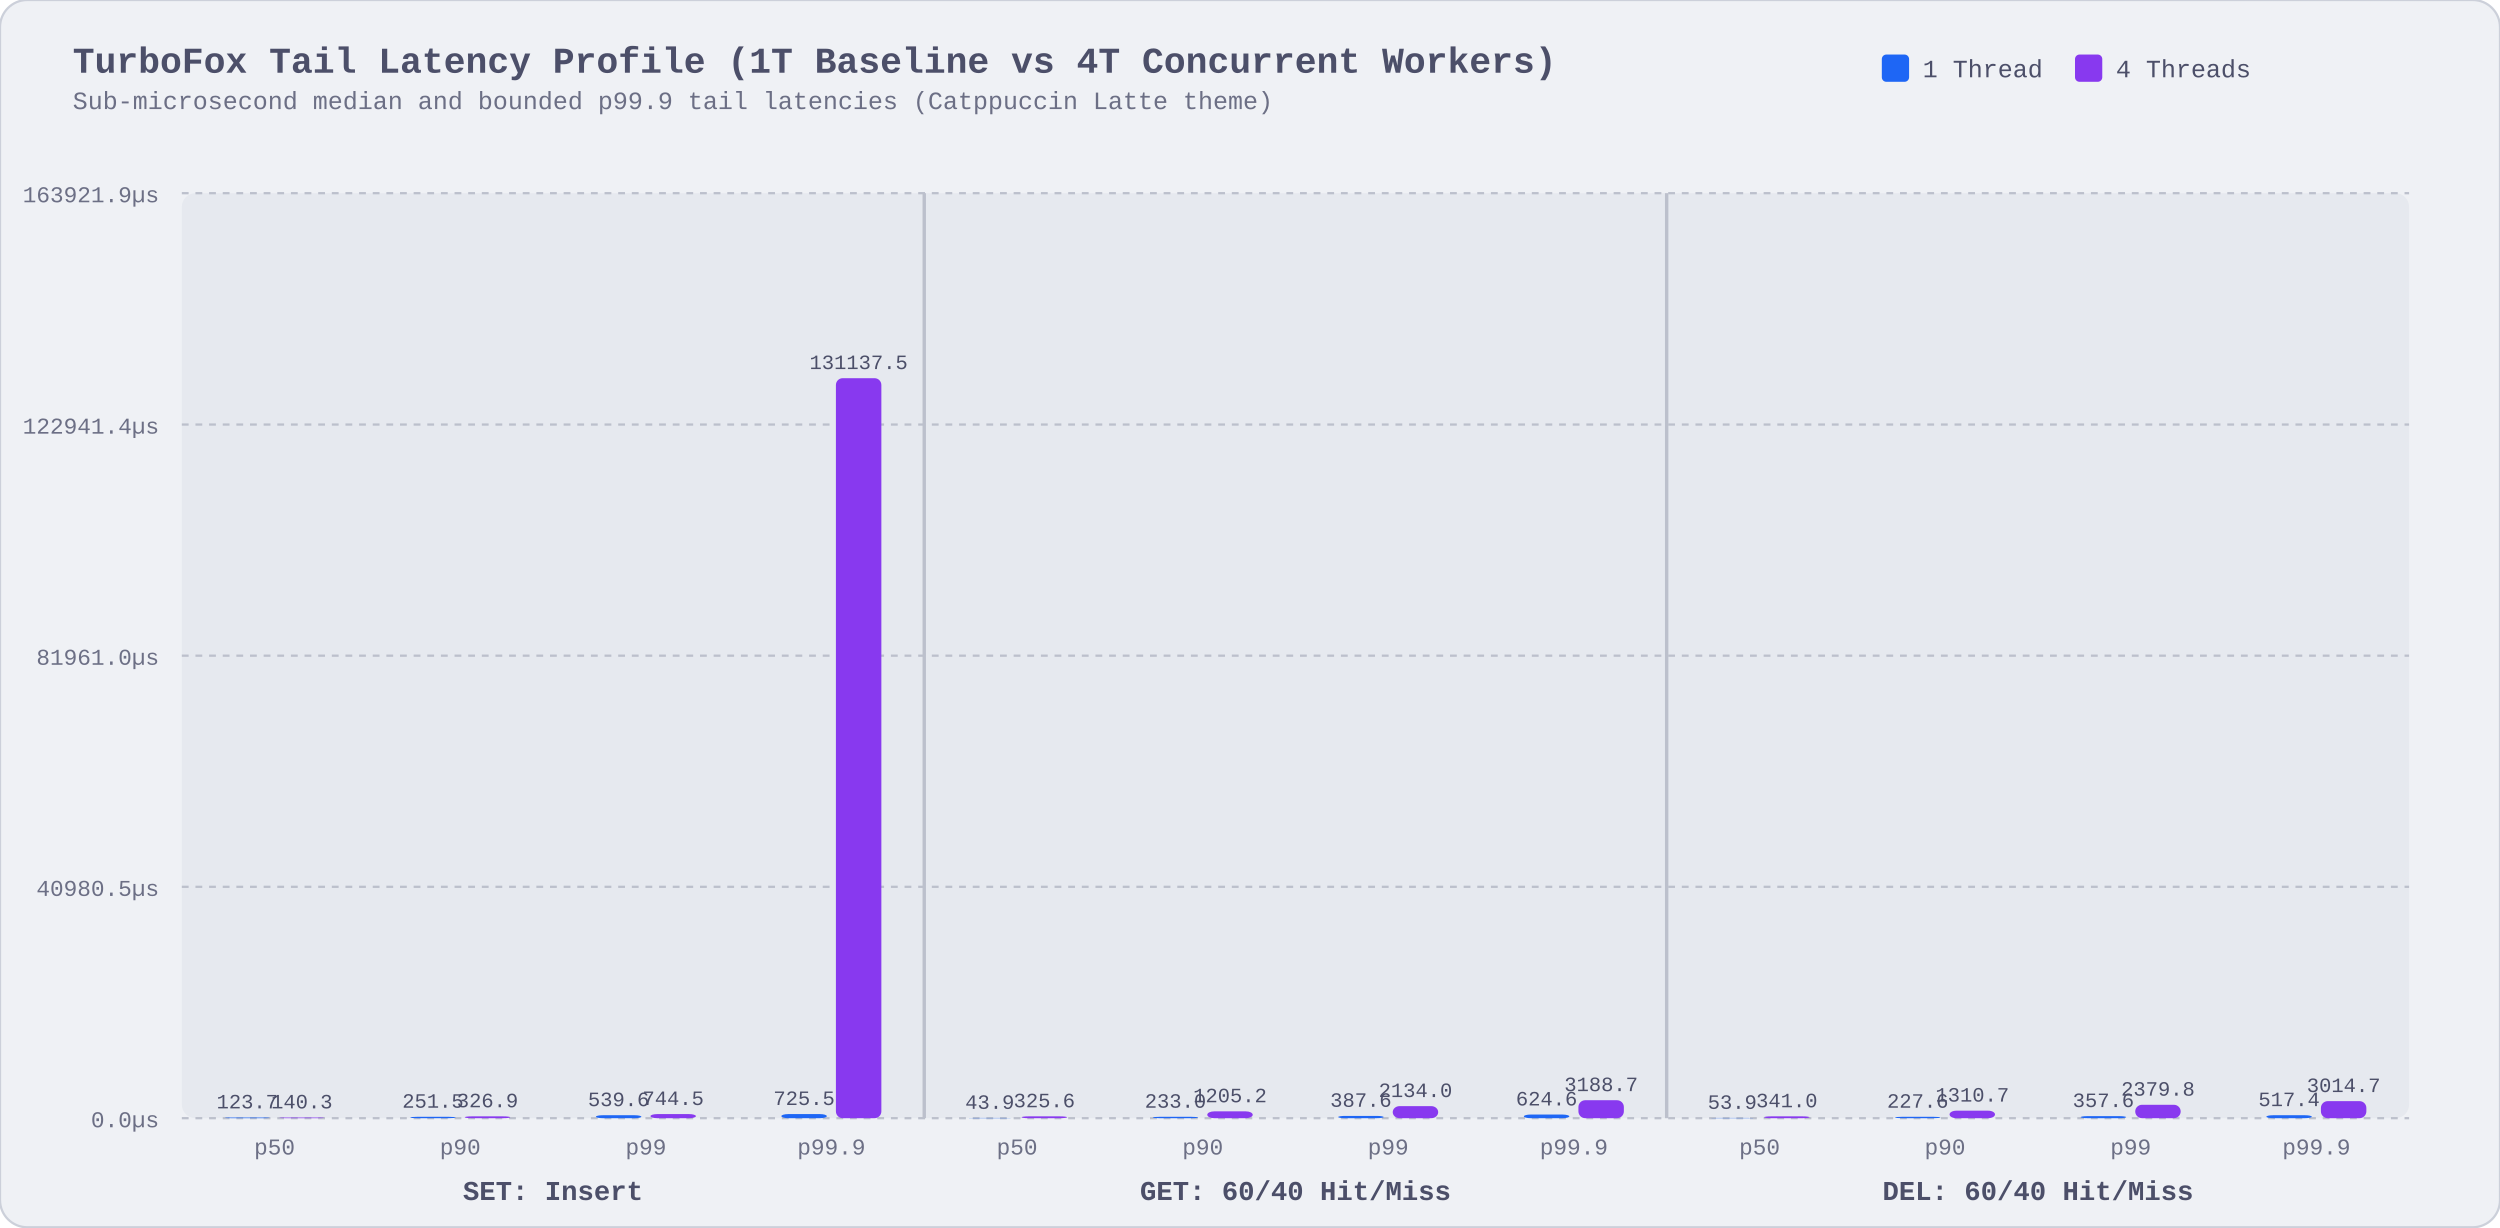
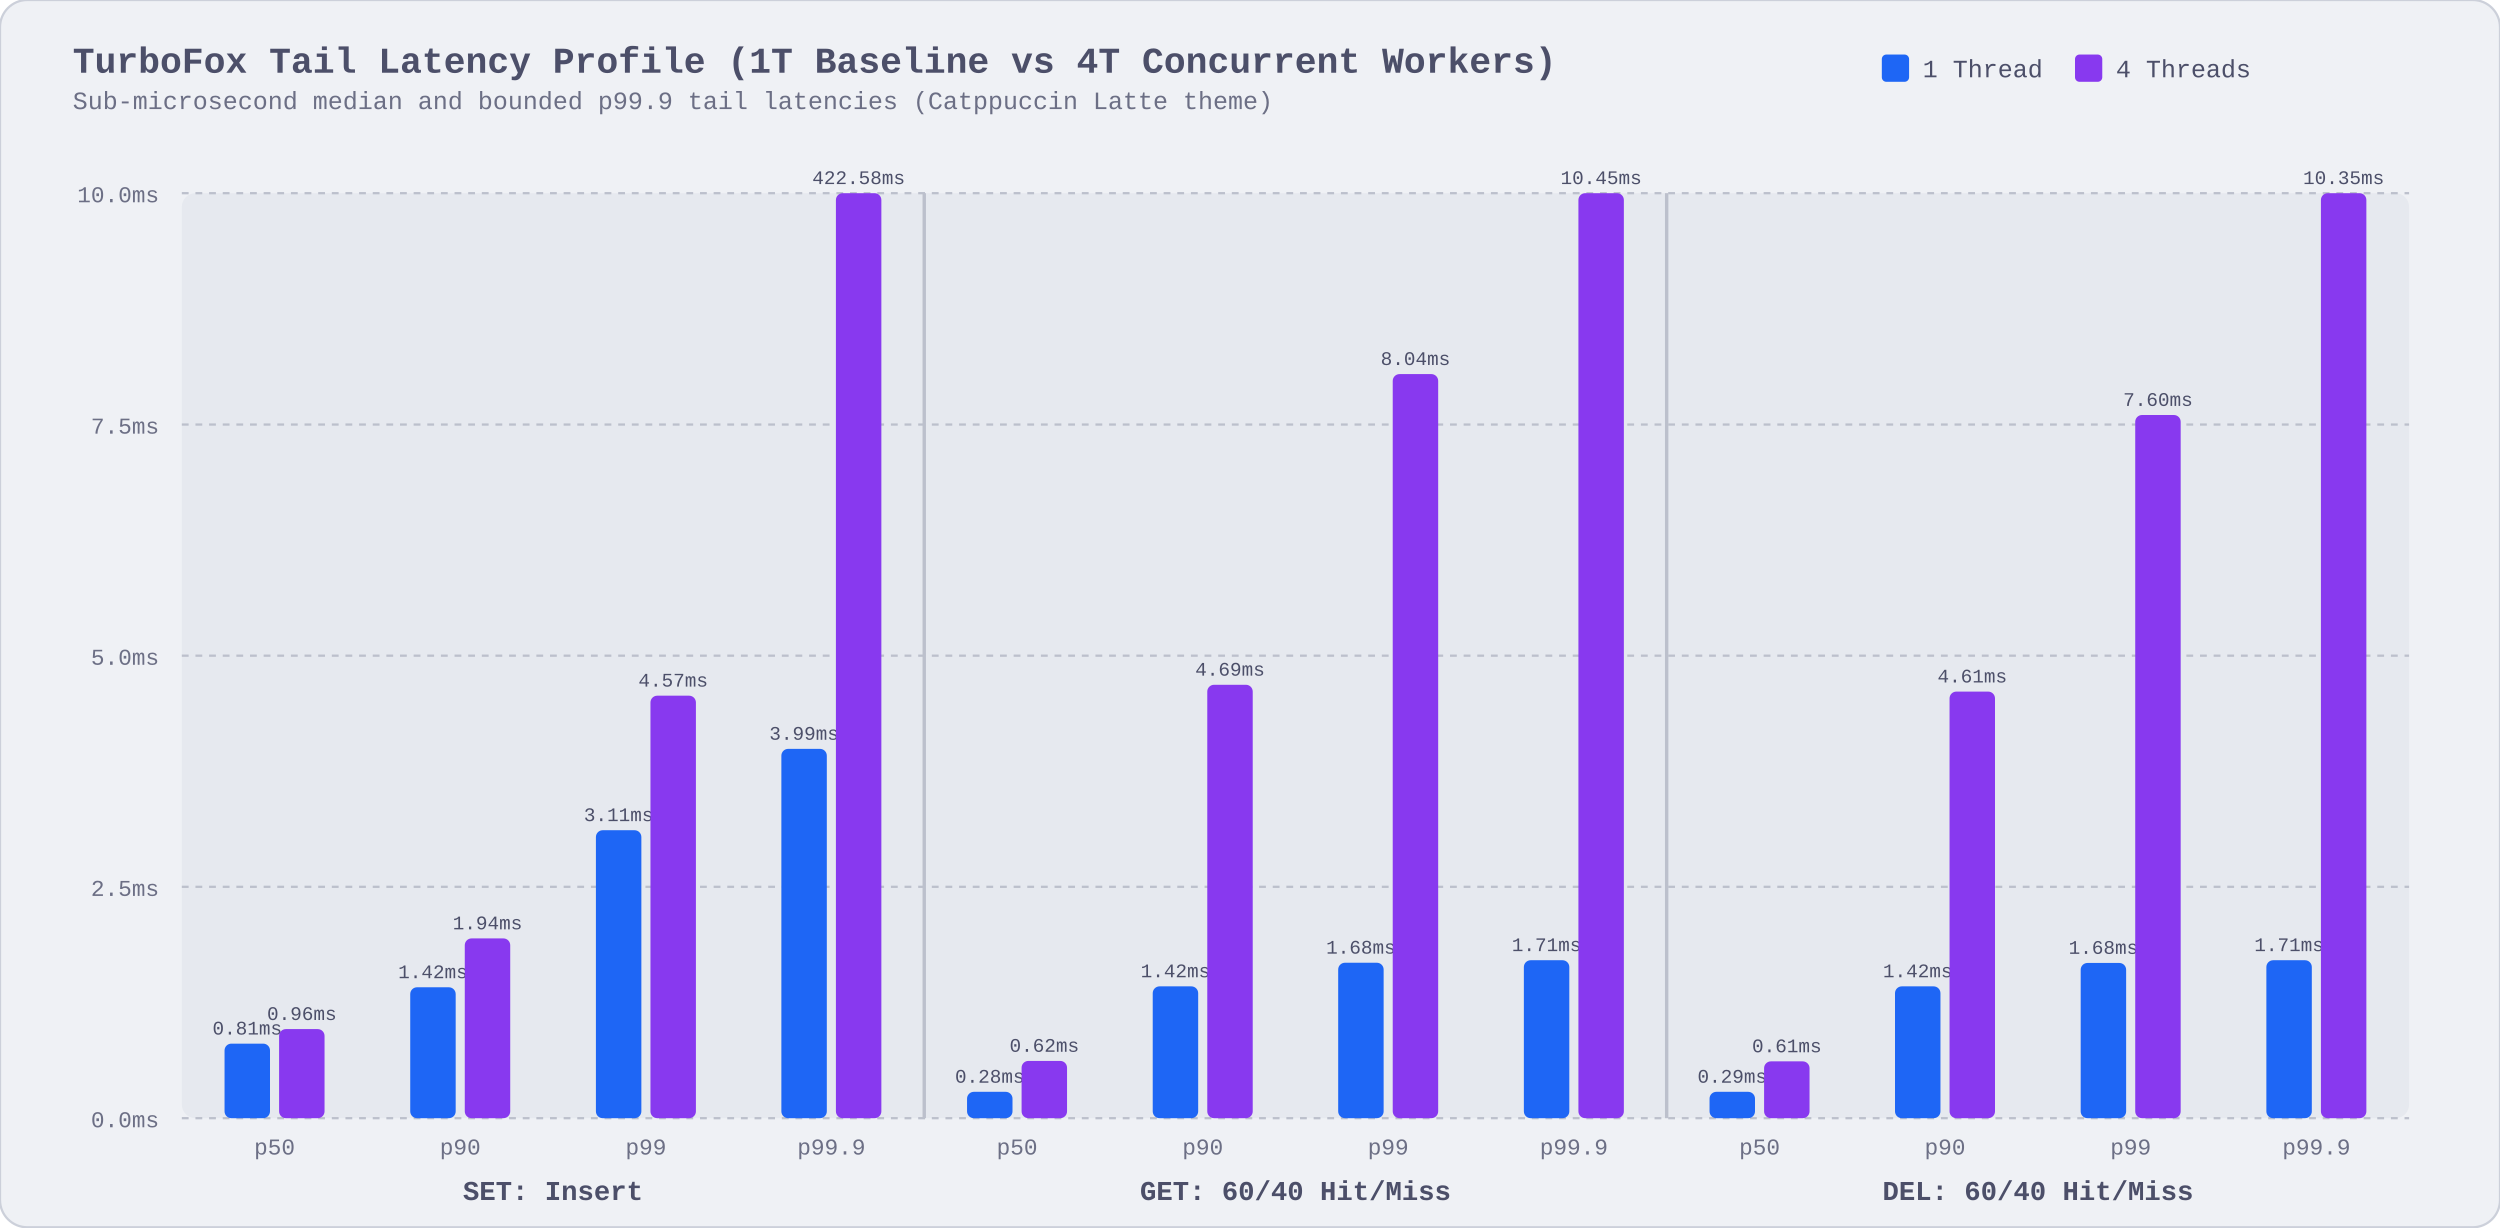
<svg xmlns="http://www.w3.org/2000/svg" viewBox="0 0 1100 540" width="1100" height="540" style="background:#eff1f5; font-family:ui-monospace,'SF Mono',Menlo,Monaco,Consolas,'Liberation Mono',monospace;">
  <rect width="1100" height="540" rx="12" fill="#eff1f5" stroke="#ccd0da" stroke-width="1" />
  <text x="32" y="32" fill="#4c4f69" font-size="16" font-weight="bold">TurboFox Tail Latency Profile (1T Baseline vs 4T Concurrent Workers)</text>
  <text x="32" y="48" fill="#6c6f85" font-size="11">Sub-microsecond median and bounded p99.9 tail latencies (Catppuccin Latte theme)</text>
  <rect x="828" y="24" width="12" height="12" rx="2" fill="#1e66f5" />
  <text x="846" y="34" fill="#4c4f69" font-size="11">1 Thread</text>
  <rect x="913" y="24" width="12" height="12" rx="2" fill="#8839ef" />
  <text x="931" y="34" fill="#4c4f69" font-size="11">4 Threads</text>
  <rect x="80" y="85" width="980" height="407" fill="#e6e9ef" rx="6" />
  <line x1="80" y1="492.0" x2="1060" y2="492.0" stroke="#bcc0cc" stroke-dasharray="3,3" stroke-width="1" />
-   <text x="70" y="496.0" fill="#6c6f85" font-size="10" text-anchor="end">0.0µs</text>
+   <text x="70" y="496.0" fill="#6c6f85" font-size="10" text-anchor="end">0.0ms</text>
  <line x1="80" y1="390.2" x2="1060" y2="390.2" stroke="#bcc0cc" stroke-dasharray="3,3" stroke-width="1" />
-   <text x="70" y="394.2" fill="#6c6f85" font-size="10" text-anchor="end">40980.5µs</text>
+   <text x="70" y="394.2" fill="#6c6f85" font-size="10" text-anchor="end">2.5ms</text>
  <line x1="80" y1="288.5" x2="1060" y2="288.5" stroke="#bcc0cc" stroke-dasharray="3,3" stroke-width="1" />
-   <text x="70" y="292.5" fill="#6c6f85" font-size="10" text-anchor="end">81961.0µs</text>
+   <text x="70" y="292.5" fill="#6c6f85" font-size="10" text-anchor="end">5.0ms</text>
  <line x1="80" y1="186.8" x2="1060" y2="186.8" stroke="#bcc0cc" stroke-dasharray="3,3" stroke-width="1" />
-   <text x="70" y="190.8" fill="#6c6f85" font-size="10" text-anchor="end">122941.4µs</text>
+   <text x="70" y="190.8" fill="#6c6f85" font-size="10" text-anchor="end">7.5ms</text>
  <line x1="80" y1="85.0" x2="1060" y2="85.0" stroke="#bcc0cc" stroke-dasharray="3,3" stroke-width="1" />
-   <text x="70" y="89.0" fill="#6c6f85" font-size="10" text-anchor="end">163921.9µs</text>
-   <rect x="98.8" y="491.7" width="20" height="0.3" rx="3" fill="#1e66f5" />
-   <text x="108.8" y="487.7" fill="#4c4f69" font-size="9" text-anchor="middle">123.7</text>
-   <rect x="122.8" y="491.7" width="20" height="0.3" rx="3" fill="#8839ef" />
-   <text x="132.8" y="487.7" fill="#4c4f69" font-size="9" text-anchor="middle">140.3</text>
+   <text x="70" y="89.0" fill="#6c6f85" font-size="10" text-anchor="end">10.0ms</text>
+   <rect x="98.8" y="459.2" width="20" height="32.8" rx="3" fill="#1e66f5" />
+   <text x="108.8" y="455.2" fill="#4c4f69" font-size="8.5" text-anchor="middle">0.81ms</text>
+   <rect x="122.8" y="452.8" width="20" height="39.2" rx="3" fill="#8839ef" />
+   <text x="132.8" y="448.8" fill="#4c4f69" font-size="8.5" text-anchor="middle">0.96ms</text>
  <text x="120.8" y="508.0" fill="#6c6f85" font-size="10" text-anchor="middle">p50</text>
-   <rect x="180.5" y="491.4" width="20" height="0.6" rx="3" fill="#1e66f5" />
-   <text x="190.5" y="487.4" fill="#4c4f69" font-size="9" text-anchor="middle">251.5</text>
-   <rect x="204.5" y="491.2" width="20" height="0.8" rx="3" fill="#8839ef" />
-   <text x="214.5" y="487.2" fill="#4c4f69" font-size="9" text-anchor="middle">326.9</text>
+   <rect x="180.5" y="434.4" width="20" height="57.6" rx="3" fill="#1e66f5" />
+   <text x="190.5" y="430.4" fill="#4c4f69" font-size="8.5" text-anchor="middle">1.42ms</text>
+   <rect x="204.5" y="412.9" width="20" height="79.1" rx="3" fill="#8839ef" />
+   <text x="214.5" y="408.9" fill="#4c4f69" font-size="8.5" text-anchor="middle">1.94ms</text>
  <text x="202.5" y="508.0" fill="#6c6f85" font-size="10" text-anchor="middle">p90</text>
-   <rect x="262.2" y="490.7" width="20" height="1.3" rx="3" fill="#1e66f5" />
-   <text x="272.2" y="486.7" fill="#4c4f69" font-size="9" text-anchor="middle">539.6</text>
-   <rect x="286.2" y="490.2" width="20" height="1.8" rx="3" fill="#8839ef" />
-   <text x="296.2" y="486.2" fill="#4c4f69" font-size="9" text-anchor="middle">744.5</text>
+   <rect x="262.2" y="365.3" width="20" height="126.7" rx="3" fill="#1e66f5" />
+   <text x="272.2" y="361.3" fill="#4c4f69" font-size="8.5" text-anchor="middle">3.11ms</text>
+   <rect x="286.2" y="306.1" width="20" height="185.9" rx="3" fill="#8839ef" />
+   <text x="296.2" y="302.1" fill="#4c4f69" font-size="8.5" text-anchor="middle">4.57ms</text>
  <text x="284.2" y="508.0" fill="#6c6f85" font-size="10" text-anchor="middle">p99</text>
-   <rect x="343.8" y="490.2" width="20" height="1.8" rx="3" fill="#1e66f5" />
-   <text x="353.8" y="486.2" fill="#4c4f69" font-size="9" text-anchor="middle">725.5</text>
-   <rect x="367.8" y="166.4" width="20" height="325.6" rx="3" fill="#8839ef" />
-   <text x="377.8" y="162.4" fill="#4c4f69" font-size="9" text-anchor="middle">131137.5</text>
+   <rect x="343.8" y="329.5" width="20" height="162.5" rx="3" fill="#1e66f5" />
+   <text x="353.8" y="325.5" fill="#4c4f69" font-size="8.5" text-anchor="middle">3.99ms</text>
+   <rect x="367.8" y="85.0" width="20" height="407.0" rx="3" fill="#8839ef" />
+   <text x="377.8" y="81.0" fill="#4c4f69" font-size="8.5" text-anchor="middle">422.58ms</text>
  <text x="365.8" y="508.0" fill="#6c6f85" font-size="10" text-anchor="middle">p99.9</text>
  <text x="243.3" y="528.0" fill="#4c4f69" font-size="12" font-weight="bold" text-anchor="middle">SET: Insert</text>
-   <rect x="425.5" y="491.9" width="20" height="0.1" rx="3" fill="#1e66f5" />
-   <text x="435.5" y="487.9" fill="#4c4f69" font-size="9" text-anchor="middle">43.9</text>
-   <rect x="449.5" y="491.2" width="20" height="0.8" rx="3" fill="#8839ef" />
-   <text x="459.5" y="487.2" fill="#4c4f69" font-size="9" text-anchor="middle">325.6</text>
+   <rect x="425.5" y="480.4" width="20" height="11.6" rx="3" fill="#1e66f5" />
+   <text x="435.5" y="476.4" fill="#4c4f69" font-size="8.5" text-anchor="middle">0.28ms</text>
+   <rect x="449.5" y="466.8" width="20" height="25.2" rx="3" fill="#8839ef" />
+   <text x="459.5" y="462.8" fill="#4c4f69" font-size="8.5" text-anchor="middle">0.62ms</text>
  <text x="447.5" y="508.0" fill="#6c6f85" font-size="10" text-anchor="middle">p50</text>
-   <rect x="507.2" y="491.4" width="20" height="0.6" rx="3" fill="#1e66f5" />
-   <text x="517.2" y="487.4" fill="#4c4f69" font-size="9" text-anchor="middle">233.0</text>
-   <rect x="531.2" y="489.0" width="20" height="3.0" rx="3" fill="#8839ef" />
-   <text x="541.2" y="485.0" fill="#4c4f69" font-size="9" text-anchor="middle">1205.2</text>
+   <rect x="507.2" y="434.0" width="20" height="58.0" rx="3" fill="#1e66f5" />
+   <text x="517.2" y="430.0" fill="#4c4f69" font-size="8.5" text-anchor="middle">1.42ms</text>
+   <rect x="531.2" y="301.3" width="20" height="190.7" rx="3" fill="#8839ef" />
+   <text x="541.2" y="297.3" fill="#4c4f69" font-size="8.5" text-anchor="middle">4.69ms</text>
  <text x="529.2" y="508.0" fill="#6c6f85" font-size="10" text-anchor="middle">p90</text>
-   <rect x="588.8" y="491.0" width="20" height="1.0" rx="3" fill="#1e66f5" />
-   <text x="598.8" y="487.0" fill="#4c4f69" font-size="9" text-anchor="middle">387.6</text>
-   <rect x="612.8" y="486.7" width="20" height="5.3" rx="3" fill="#8839ef" />
-   <text x="622.8" y="482.7" fill="#4c4f69" font-size="9" text-anchor="middle">2134.0</text>
+   <rect x="588.8" y="423.6" width="20" height="68.4" rx="3" fill="#1e66f5" />
+   <text x="598.8" y="419.6" fill="#4c4f69" font-size="8.5" text-anchor="middle">1.68ms</text>
+   <rect x="612.8" y="164.6" width="20" height="327.4" rx="3" fill="#8839ef" />
+   <text x="622.8" y="160.6" fill="#4c4f69" font-size="8.5" text-anchor="middle">8.04ms</text>
  <text x="610.8" y="508.0" fill="#6c6f85" font-size="10" text-anchor="middle">p99</text>
-   <rect x="670.5" y="490.4" width="20" height="1.6" rx="3" fill="#1e66f5" />
-   <text x="680.5" y="486.4" fill="#4c4f69" font-size="9" text-anchor="middle">624.6</text>
-   <rect x="694.5" y="484.1" width="20" height="7.9" rx="3" fill="#8839ef" />
-   <text x="704.5" y="480.1" fill="#4c4f69" font-size="9" text-anchor="middle">3188.7</text>
+   <rect x="670.5" y="422.5" width="20" height="69.5" rx="3" fill="#1e66f5" />
+   <text x="680.5" y="418.5" fill="#4c4f69" font-size="8.5" text-anchor="middle">1.71ms</text>
+   <rect x="694.5" y="85.0" width="20" height="407.0" rx="3" fill="#8839ef" />
+   <text x="704.5" y="81.0" fill="#4c4f69" font-size="8.5" text-anchor="middle">10.45ms</text>
  <text x="692.5" y="508.0" fill="#6c6f85" font-size="10" text-anchor="middle">p99.9</text>
  <line x1="406.667" y1="85" x2="406.667" y2="492" stroke="#bcc0cc" stroke-width="1.5" />
  <text x="570.0" y="528.0" fill="#4c4f69" font-size="12" font-weight="bold" text-anchor="middle">GET: 60/40 Hit/Miss</text>
-   <rect x="752.2" y="491.9" width="20" height="0.1" rx="3" fill="#1e66f5" />
-   <text x="762.2" y="487.9" fill="#4c4f69" font-size="9" text-anchor="middle">53.9</text>
-   <rect x="776.2" y="491.2" width="20" height="0.8" rx="3" fill="#8839ef" />
-   <text x="786.2" y="487.2" fill="#4c4f69" font-size="9" text-anchor="middle">341.0</text>
+   <rect x="752.2" y="480.4" width="20" height="11.6" rx="3" fill="#1e66f5" />
+   <text x="762.2" y="476.4" fill="#4c4f69" font-size="8.5" text-anchor="middle">0.29ms</text>
+   <rect x="776.2" y="467.0" width="20" height="25.0" rx="3" fill="#8839ef" />
+   <text x="786.2" y="463.0" fill="#4c4f69" font-size="8.5" text-anchor="middle">0.61ms</text>
  <text x="774.2" y="508.0" fill="#6c6f85" font-size="10" text-anchor="middle">p50</text>
-   <rect x="833.8" y="491.4" width="20" height="0.6" rx="3" fill="#1e66f5" />
-   <text x="843.8" y="487.4" fill="#4c4f69" font-size="9" text-anchor="middle">227.6</text>
-   <rect x="857.8" y="488.7" width="20" height="3.3" rx="3" fill="#8839ef" />
-   <text x="867.8" y="484.7" fill="#4c4f69" font-size="9" text-anchor="middle">1310.7</text>
+   <rect x="833.8" y="434.0" width="20" height="58.0" rx="3" fill="#1e66f5" />
+   <text x="843.8" y="430.0" fill="#4c4f69" font-size="8.5" text-anchor="middle">1.42ms</text>
+   <rect x="857.8" y="304.3" width="20" height="187.7" rx="3" fill="#8839ef" />
+   <text x="867.8" y="300.3" fill="#4c4f69" font-size="8.5" text-anchor="middle">4.61ms</text>
  <text x="855.8" y="508.0" fill="#6c6f85" font-size="10" text-anchor="middle">p90</text>
-   <rect x="915.5" y="491.1" width="20" height="0.9" rx="3" fill="#1e66f5" />
-   <text x="925.5" y="487.1" fill="#4c4f69" font-size="9" text-anchor="middle">357.6</text>
-   <rect x="939.5" y="486.1" width="20" height="5.9" rx="3" fill="#8839ef" />
-   <text x="949.5" y="482.1" fill="#4c4f69" font-size="9" text-anchor="middle">2379.8</text>
+   <rect x="915.5" y="423.7" width="20" height="68.3" rx="3" fill="#1e66f5" />
+   <text x="925.5" y="419.7" fill="#4c4f69" font-size="8.5" text-anchor="middle">1.68ms</text>
+   <rect x="939.5" y="182.6" width="20" height="309.4" rx="3" fill="#8839ef" />
+   <text x="949.5" y="178.6" fill="#4c4f69" font-size="8.5" text-anchor="middle">7.60ms</text>
  <text x="937.5" y="508.0" fill="#6c6f85" font-size="10" text-anchor="middle">p99</text>
-   <rect x="997.2" y="490.7" width="20" height="1.3" rx="3" fill="#1e66f5" />
-   <text x="1007.2" y="486.7" fill="#4c4f69" font-size="9" text-anchor="middle">517.4</text>
-   <rect x="1021.2" y="484.5" width="20" height="7.5" rx="3" fill="#8839ef" />
-   <text x="1031.2" y="480.5" fill="#4c4f69" font-size="9" text-anchor="middle">3014.7</text>
+   <rect x="997.2" y="422.5" width="20" height="69.5" rx="3" fill="#1e66f5" />
+   <text x="1007.2" y="418.5" fill="#4c4f69" font-size="8.5" text-anchor="middle">1.71ms</text>
+   <rect x="1021.2" y="85.0" width="20" height="407.0" rx="3" fill="#8839ef" />
+   <text x="1031.2" y="81.0" fill="#4c4f69" font-size="8.5" text-anchor="middle">10.35ms</text>
  <text x="1019.2" y="508.0" fill="#6c6f85" font-size="10" text-anchor="middle">p99.9</text>
  <line x1="733.333" y1="85" x2="733.333" y2="492" stroke="#bcc0cc" stroke-width="1.5" />
  <text x="896.7" y="528.0" fill="#4c4f69" font-size="12" font-weight="bold" text-anchor="middle">DEL: 60/40 Hit/Miss</text>
</svg>
